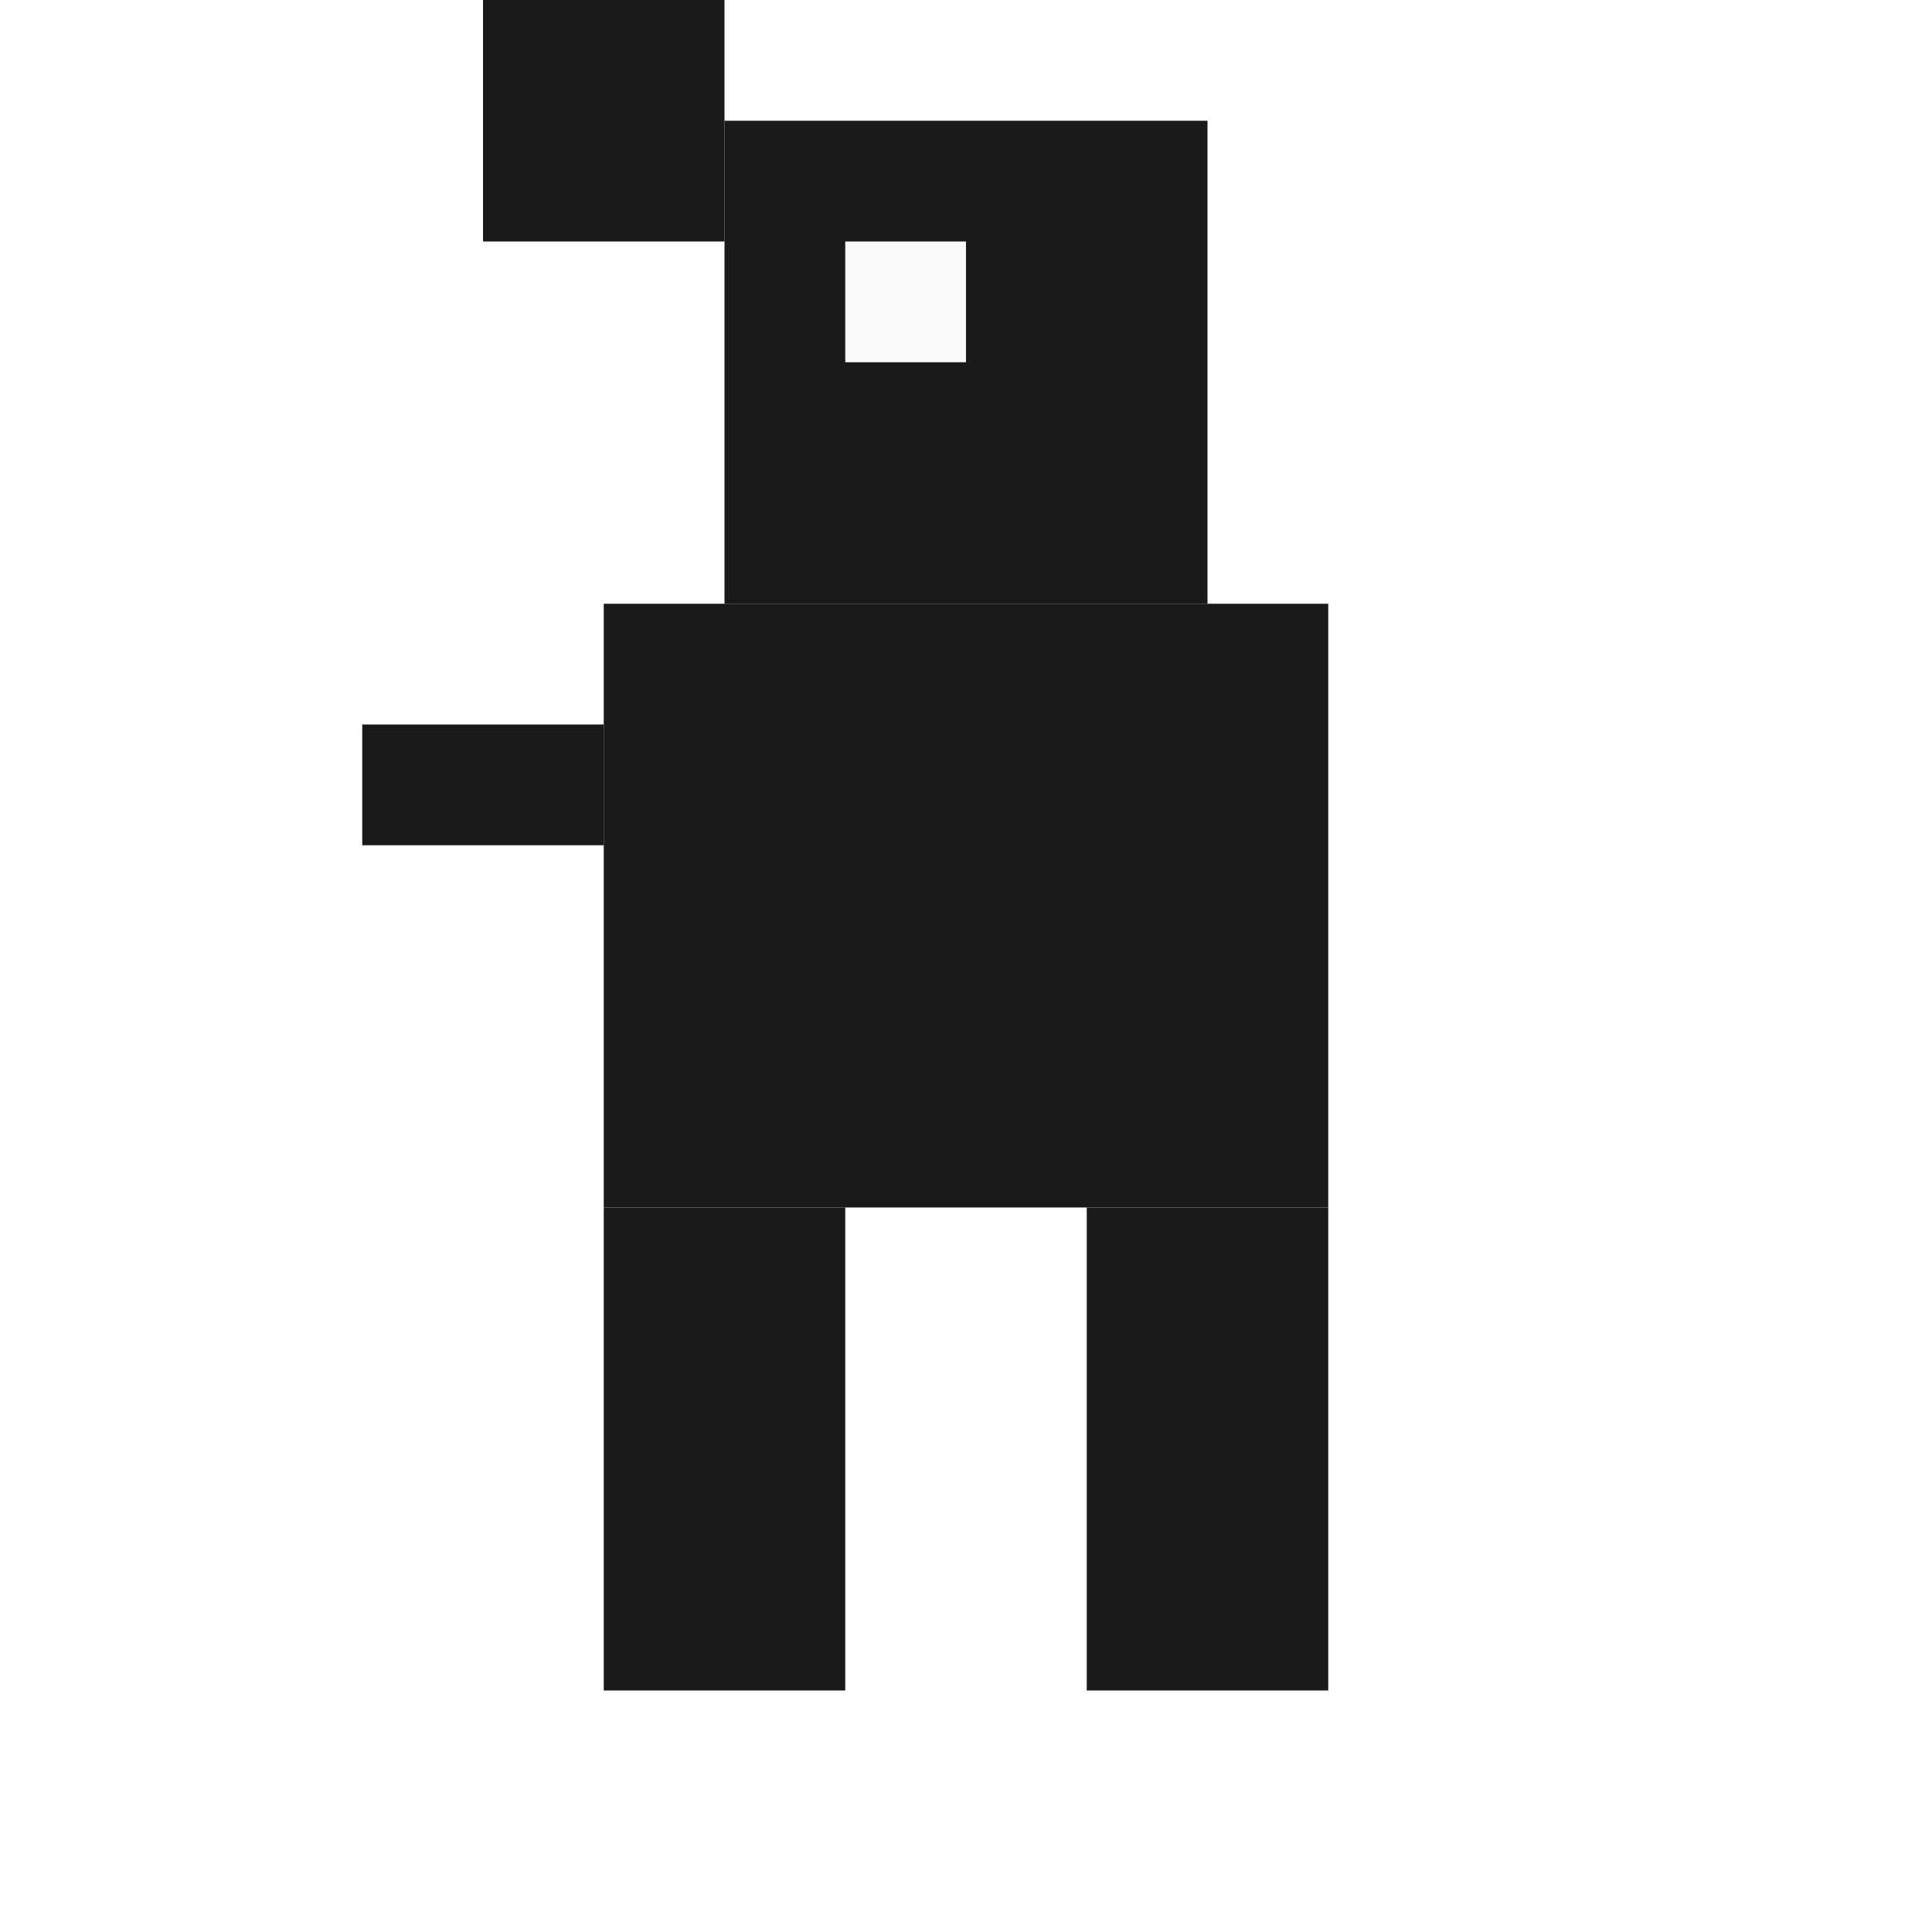
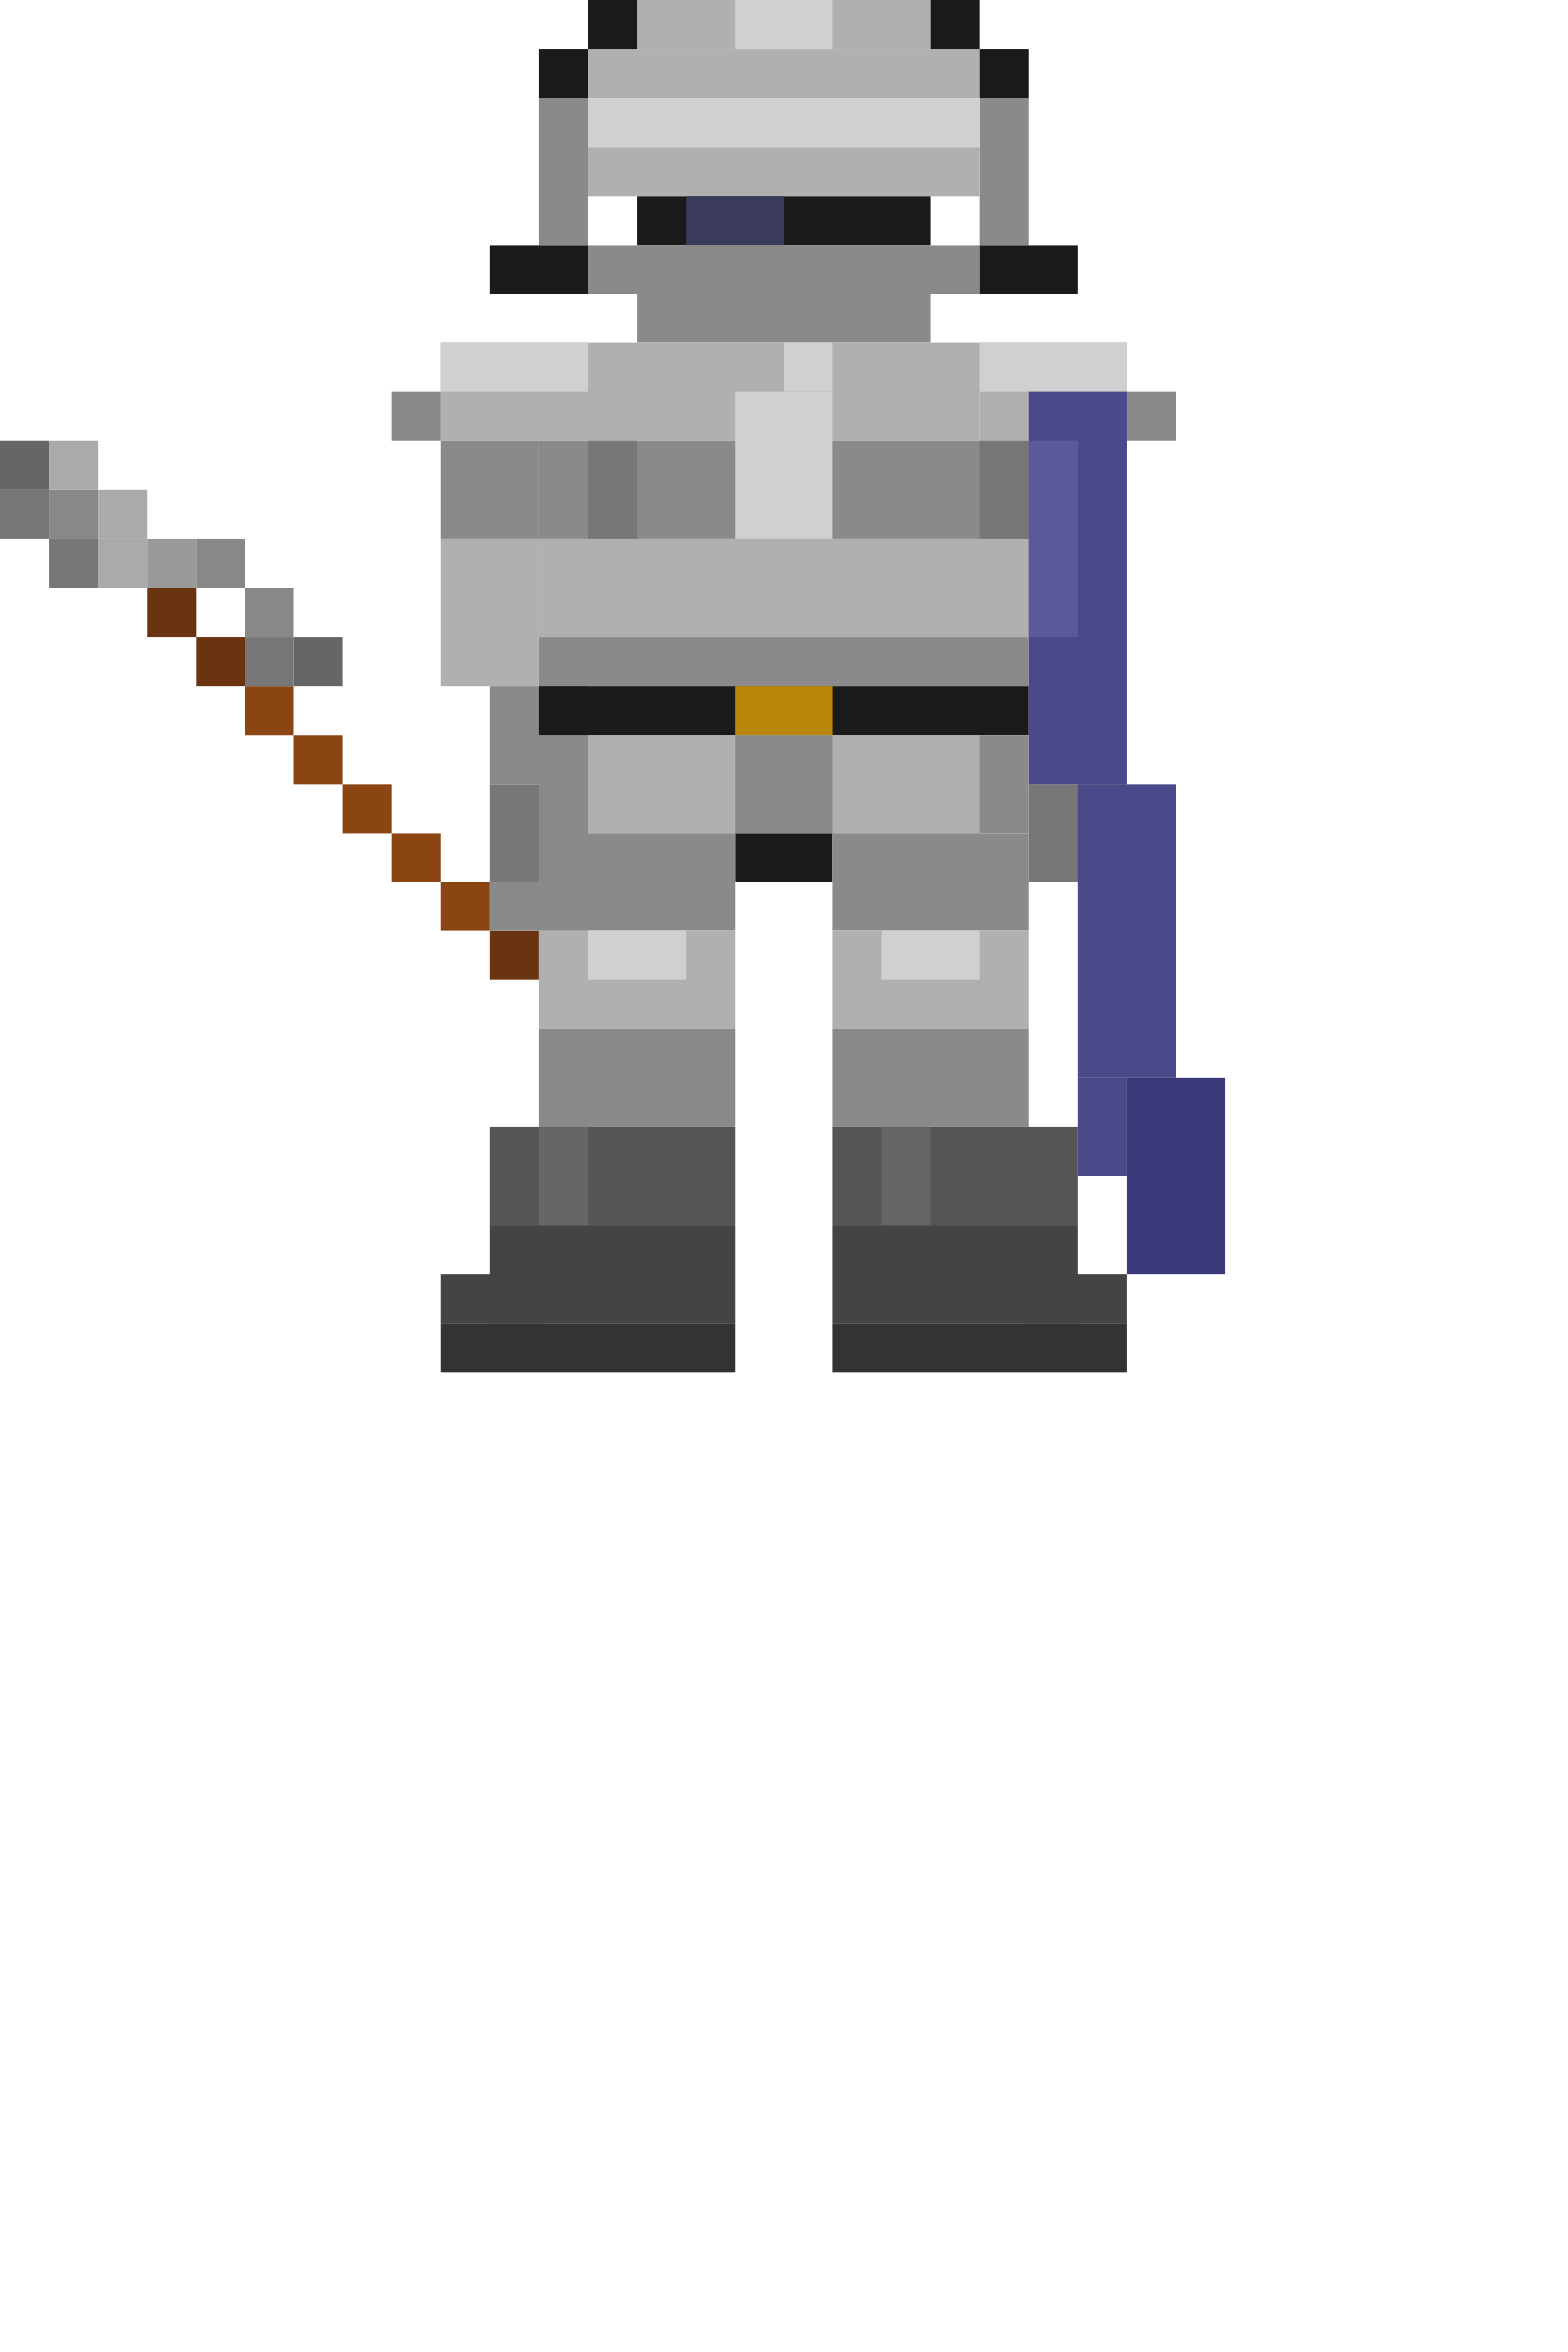
- <svg xmlns="http://www.w3.org/2000/svg" viewBox="0 0 32 32" width="64" height="64">
-   <rect x="12" y="2" width="8" height="8" fill="#1a1a1a" />
-   <rect x="14" y="4" width="2" height="2" fill="#fafafa" />
-   <rect x="10" y="10" width="12" height="10" fill="#1a1a1a" />
-   <rect x="6" y="12" width="4" height="2" fill="#1a1a1a" />
-   <rect x="10" y="20" width="4" height="8" fill="#1a1a1a" />
-   <rect x="18" y="20" width="4" height="8" fill="#1a1a1a" />
-   <rect x="8" y="0" width="4" height="4" fill="#1a1a1a" />
+ <svg xmlns="http://www.w3.org/2000/svg" viewBox="0 0 32 48" width="96" height="144">
+   <rect x="3" y="12" width="1" height="1" fill="#6B3410" />
+   <rect x="4" y="13" width="1" height="1" fill="#6B3410" />
+   <rect x="5" y="14" width="1" height="1" fill="#8B4513" />
+   <rect x="6" y="15" width="1" height="1" fill="#8B4513" />
+   <rect x="7" y="16" width="1" height="1" fill="#8B4513" />
+   <rect x="8" y="17" width="1" height="1" fill="#8B4513" />
+   <rect x="9" y="18" width="1" height="1" fill="#8B4513" />
+   <rect x="10" y="19" width="1" height="1" fill="#6B3410" />
+   <rect x="1" y="10" width="1" height="1" fill="#888888" />
+   <rect x="2" y="11" width="1" height="1" fill="#aaaaaa" />
+   <rect x="3" y="11" width="1" height="1" fill="#999999" />
+   <rect x="1" y="11" width="1" height="1" fill="#777777" />
+   <rect x="0" y="10" width="1" height="1" fill="#777777" />
+   <rect x="4" y="11" width="1" height="1" fill="#888888" />
+   <rect x="5" y="12" width="1" height="1" fill="#888888" />
+   <rect x="0" y="9" width="1" height="1" fill="#666666" />
+   <rect x="1" y="9" width="1" height="1" fill="#aaaaaa" />
+   <rect x="2" y="10" width="1" height="1" fill="#aaaaaa" />
+   <rect x="5" y="13" width="1" height="1" fill="#777777" />
+   <rect x="6" y="13" width="1" height="1" fill="#666666" />
+   <rect x="13" y="0" width="6" height="1" fill="#b0b0b0" />
+   <rect x="12" y="1" width="8" height="1" fill="#b0b0b0" />
+   <rect x="11" y="2" width="1" height="3" fill="#8a8a8a" />
+   <rect x="20" y="2" width="1" height="3" fill="#8a8a8a" />
+   <rect x="12" y="2" width="8" height="1" fill="#d0d0d0" />
+   <rect x="12" y="3" width="8" height="1" fill="#b0b0b0" />
+   <rect x="13" y="4" width="6" height="1" fill="#1a1a1a" />
+   <rect x="14" y="4" width="2" height="1" fill="#3a3a5a" />
+   <rect x="12" y="5" width="8" height="1" fill="#8a8a8a" />
+   <rect x="13" y="6" width="6" height="1" fill="#8a8a8a" />
+   <rect x="15" y="0" width="2" height="1" fill="#d0d0d0" />
+   <rect x="12" y="0" width="1" height="1" fill="#1a1a1a" />
+   <rect x="19" y="0" width="1" height="1" fill="#1a1a1a" />
+   <rect x="9" y="7" width="3" height="2" fill="#b0b0b0" />
+   <rect x="9" y="7" width="3" height="1" fill="#d0d0d0" />
+   <rect x="8" y="8" width="1" height="1" fill="#8a8a8a" />
+   <rect x="20" y="7" width="3" height="2" fill="#b0b0b0" />
+   <rect x="20" y="7" width="3" height="1" fill="#d0d0d0" />
+   <rect x="23" y="8" width="1" height="1" fill="#8a8a8a" />
+   <rect x="12" y="7" width="8" height="2" fill="#b0b0b0" />
+   <rect x="11" y="9" width="10" height="2" fill="#8a8a8a" />
+   <rect x="11" y="11" width="10" height="2" fill="#b0b0b0" />
+   <rect x="11" y="13" width="10" height="1" fill="#8a8a8a" />
+   <rect x="15" y="8" width="2" height="3" fill="#d0d0d0" />
+   <rect x="16" y="7" width="1" height="1" fill="#d0d0d0" />
+   <rect x="12" y="9" width="1" height="2" fill="#777777" />
+   <rect x="20" y="9" width="1" height="2" fill="#777777" />
+   <rect x="9" y="9" width="2" height="2" fill="#8a8a8a" />
+   <rect x="9" y="11" width="2" height="3" fill="#b0b0b0" />
+   <rect x="10" y="14" width="2" height="2" fill="#8a8a8a" />
+   <rect x="10" y="16" width="2" height="2" fill="#777777" />
+   <rect x="10" y="18" width="2" height="1" fill="#8a8a8a" />
+   <rect x="21" y="9" width="2" height="2" fill="#8a8a8a" />
+   <rect x="21" y="11" width="2" height="3" fill="#b0b0b0" />
+   <rect x="21" y="14" width="2" height="2" fill="#8a8a8a" />
+   <rect x="21" y="16" width="2" height="2" fill="#777777" />
+   <rect x="11" y="14" width="10" height="1" fill="#1a1a1a" />
+   <rect x="15" y="14" width="2" height="1" fill="#8B4513" />
+   <rect x="15" y="14" width="2" height="1" fill="#b8860b" />
+   <rect x="21" y="8" width="2" height="8" fill="#4a4a8a" />
+   <rect x="22" y="16" width="2" height="6" fill="#4a4a8a" />
+   <rect x="23" y="22" width="2" height="4" fill="#3a3a7a" />
+   <rect x="22" y="22" width="1" height="2" fill="#4a4a8a" />
+   <rect x="21" y="9" width="1" height="4" fill="#5a5a9a" />
+   <rect x="11" y="15" width="10" height="2" fill="#8a8a8a" />
+   <rect x="12" y="15" width="3" height="2" fill="#b0b0b0" />
+   <rect x="17" y="15" width="3" height="2" fill="#b0b0b0" />
+   <rect x="15" y="17" width="2" height="1" fill="#1a1a1a" />
+   <rect x="11" y="17" width="4" height="2" fill="#8a8a8a" />
+   <rect x="11" y="19" width="4" height="2" fill="#b0b0b0" />
+   <rect x="11" y="21" width="4" height="2" fill="#8a8a8a" />
+   <rect x="12" y="19" width="2" height="1" fill="#d0d0d0" />
+   <rect x="17" y="17" width="4" height="2" fill="#8a8a8a" />
+   <rect x="17" y="19" width="4" height="2" fill="#b0b0b0" />
+   <rect x="17" y="21" width="4" height="2" fill="#8a8a8a" />
+   <rect x="18" y="19" width="2" height="1" fill="#d0d0d0" />
+   <rect x="10" y="23" width="5" height="2" fill="#555555" />
+   <rect x="10" y="25" width="5" height="2" fill="#444444" />
+   <rect x="9" y="26" width="2" height="1" fill="#444444" />
+   <rect x="9" y="27" width="6" height="1" fill="#333333" />
+   <rect x="11" y="23" width="1" height="2" fill="#666666" />
+   <rect x="17" y="23" width="5" height="2" fill="#555555" />
+   <rect x="17" y="25" width="5" height="2" fill="#444444" />
+   <rect x="21" y="26" width="2" height="1" fill="#444444" />
+   <rect x="17" y="27" width="6" height="1" fill="#333333" />
+   <rect x="18" y="23" width="1" height="2" fill="#666666" />
+   <rect x="11" y="1" width="1" height="1" fill="#1a1a1a" />
+   <rect x="20" y="1" width="1" height="1" fill="#1a1a1a" />
+   <rect x="10" y="5" width="2" height="1" fill="#1a1a1a" />
+   <rect x="20" y="5" width="2" height="1" fill="#1a1a1a" />
</svg>
